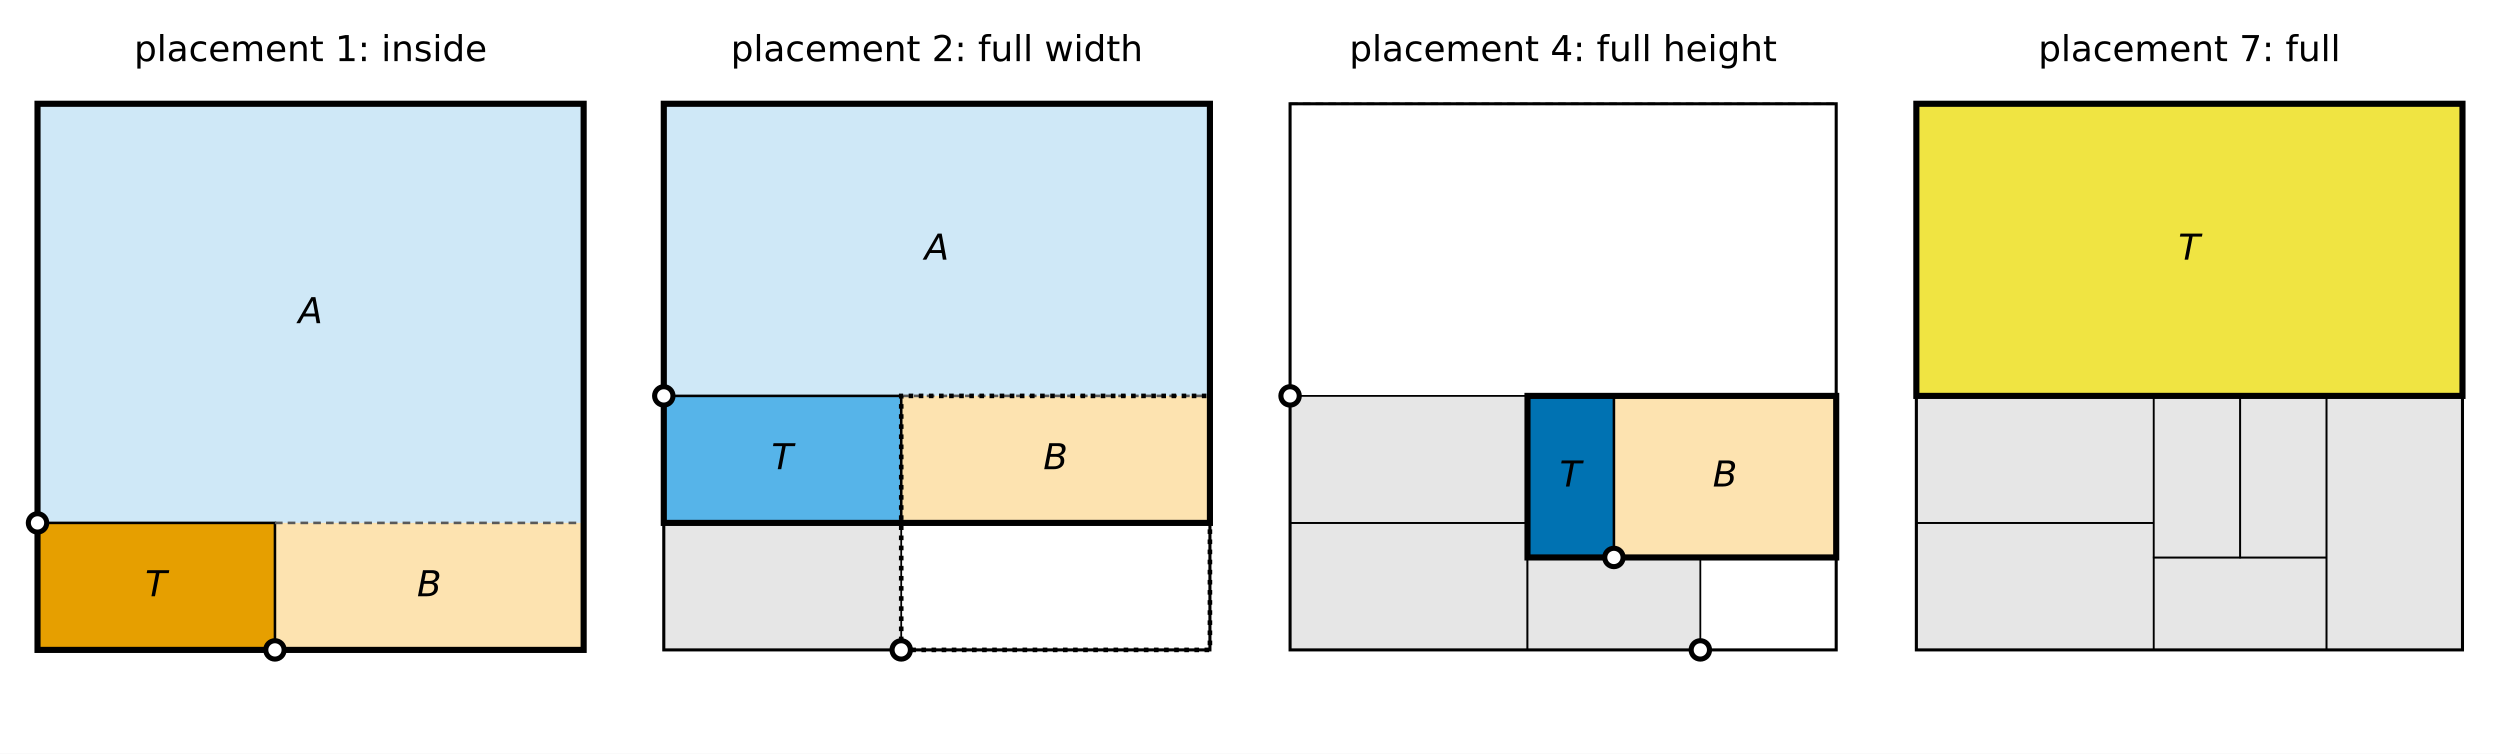
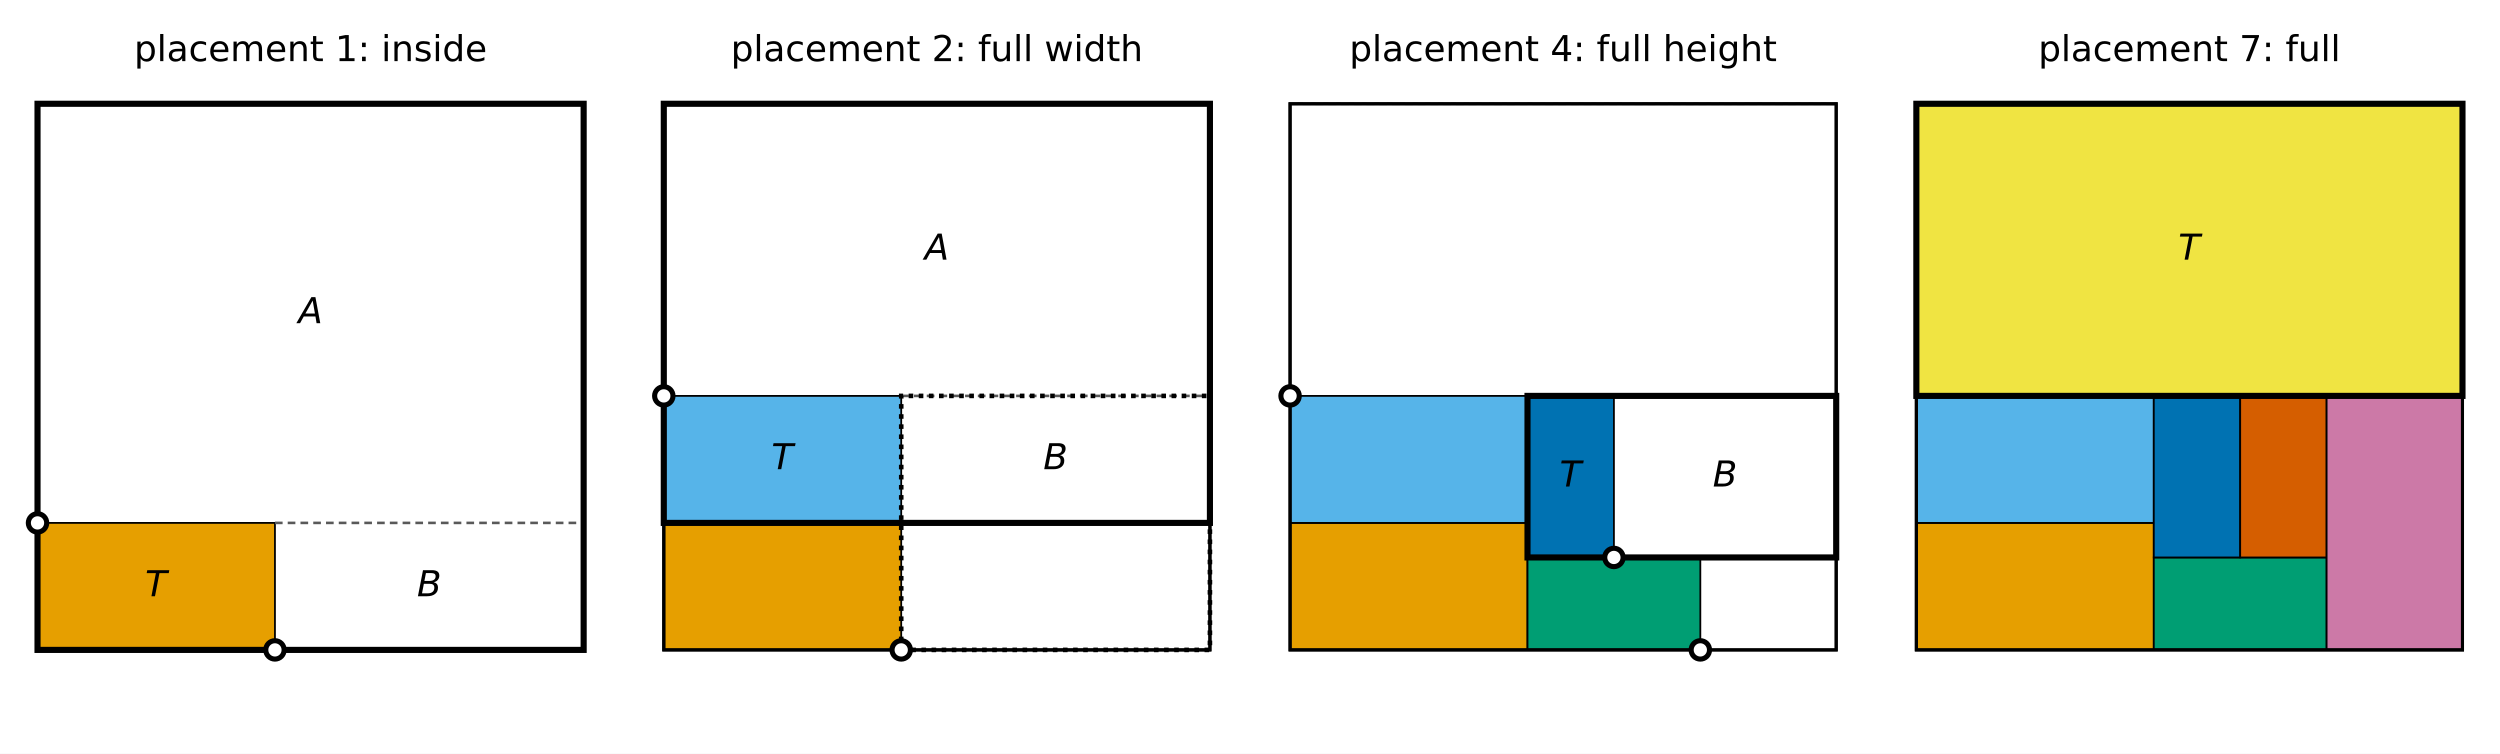
<svg xmlns="http://www.w3.org/2000/svg" xmlns:xlink="http://www.w3.org/1999/xlink" width="489.6pt" height="147.6pt" viewBox="0 0 489.6 147.6" version="1.1">
  <defs>
    <style type="text/css">*{stroke-linejoin: round; stroke-linecap: butt}</style>
  </defs>
  <g id="figure_1">
    <g id="patch_1">
      <path d="M 0 147.6  L 489.6 147.6  L 489.6 0  L 0 0  z " style="fill: #ffffff" />
    </g>
    <g id="axes_1">
      <g id="patch_2">
-         <path d="M 7.348 102.405  L 114.302 102.405  L 114.302 20.323  L 7.348 20.323  z " clip-path="url(#p79d75b5469)" style="fill: #cfe8f7" />
+         <path d="M 7.348 127.277  L 53.846 127.277  L 53.846 102.405  L 7.348 102.405  z " clip-path="url(#pba16ac04f3)" style="fill: #e69f00; stroke: #000000; stroke-width: 0.35; stroke-linejoin: miter" />
      </g>
      <g id="patch_3">
-         <path d="M 53.846 127.277  L 114.302 127.277  L 114.302 102.405  L 53.846 102.405  z " clip-path="url(#p79d75b5469)" style="fill: #fde3b0" />
-       </g>
-       <g id="patch_4">
-         <path d="M 7.348 127.277  L 53.846 127.277  L 53.846 102.405  L 7.348 102.405  z " clip-path="url(#p79d75b5469)" style="fill: #e69f00; stroke: #000000; stroke-width: 0.5; stroke-linejoin: miter" />
+         <path d="M 7.348 127.277  L 114.302 127.277  L 114.302 20.323  L 7.348 20.323  L 7.348 127.277  z " clip-path="url(#pba16ac04f3)" style="fill: none; stroke: #000000; stroke-width: 0.6; stroke-linejoin: miter" />
      </g>
      <g id="text_1">
        <g transform="translate(26.2625 11.975) scale(0.07 -0.07)">
          <defs>
            <path id="DejaVuSans-70" d="M 1159 525  L 1159 -1331  L 581 -1331  L 581 3500  L 1159 3500  L 1159 2969  Q 1341 3281 1617 3432  Q 1894 3584 2278 3584  Q 2916 3584 3314 3078  Q 3713 2572 3713 1747  Q 3713 922 3314 415  Q 2916 -91 2278 -91  Q 1894 -91 1617 61  Q 1341 213 1159 525  z M 3116 1747  Q 3116 2381 2855 2742  Q 2594 3103 2138 3103  Q 1681 3103 1420 2742  Q 1159 2381 1159 1747  Q 1159 1113 1420 752  Q 1681 391 2138 391  Q 2594 391 2855 752  Q 3116 1113 3116 1747  z " transform="scale(0.015625)" />
            <path id="DejaVuSans-6c" d="M 603 4863  L 1178 4863  L 1178 0  L 603 0  L 603 4863  z " transform="scale(0.015625)" />
            <path id="DejaVuSans-61" d="M 2194 1759  Q 1497 1759 1228 1600  Q 959 1441 959 1056  Q 959 750 1161 570  Q 1363 391 1709 391  Q 2188 391 2477 730  Q 2766 1069 2766 1631  L 2766 1759  L 2194 1759  z M 3341 1997  L 3341 0  L 2766 0  L 2766 531  Q 2569 213 2275 61  Q 1981 -91 1556 -91  Q 1019 -91 701 211  Q 384 513 384 1019  Q 384 1609 779 1909  Q 1175 2209 1959 2209  L 2766 2209  L 2766 2266  Q 2766 2663 2505 2880  Q 2244 3097 1772 3097  Q 1472 3097 1187 3025  Q 903 2953 641 2809  L 641 3341  Q 956 3463 1253 3523  Q 1550 3584 1831 3584  Q 2591 3584 2966 3190  Q 3341 2797 3341 1997  z " transform="scale(0.015625)" />
            <path id="DejaVuSans-63" d="M 3122 3366  L 3122 2828  Q 2878 2963 2633 3030  Q 2388 3097 2138 3097  Q 1578 3097 1268 2742  Q 959 2388 959 1747  Q 959 1106 1268 751  Q 1578 397 2138 397  Q 2388 397 2633 464  Q 2878 531 3122 666  L 3122 134  Q 2881 22 2623 -34  Q 2366 -91 2075 -91  Q 1284 -91 818 406  Q 353 903 353 1747  Q 353 2603 823 3093  Q 1294 3584 2113 3584  Q 2378 3584 2631 3529  Q 2884 3475 3122 3366  z " transform="scale(0.015625)" />
            <path id="DejaVuSans-65" d="M 3597 1894  L 3597 1613  L 953 1613  Q 991 1019 1311 708  Q 1631 397 2203 397  Q 2534 397 2845 478  Q 3156 559 3463 722  L 3463 178  Q 3153 47 2828 -22  Q 2503 -91 2169 -91  Q 1331 -91 842 396  Q 353 884 353 1716  Q 353 2575 817 3079  Q 1281 3584 2069 3584  Q 2775 3584 3186 3129  Q 3597 2675 3597 1894  z M 3022 2063  Q 3016 2534 2758 2815  Q 2500 3097 2075 3097  Q 1594 3097 1305 2825  Q 1016 2553 972 2059  L 3022 2063  z " transform="scale(0.015625)" />
            <path id="DejaVuSans-6d" d="M 3328 2828  Q 3544 3216 3844 3400  Q 4144 3584 4550 3584  Q 5097 3584 5394 3201  Q 5691 2819 5691 2113  L 5691 0  L 5113 0  L 5113 2094  Q 5113 2597 4934 2840  Q 4756 3084 4391 3084  Q 3944 3084 3684 2787  Q 3425 2491 3425 1978  L 3425 0  L 2847 0  L 2847 2094  Q 2847 2600 2669 2842  Q 2491 3084 2119 3084  Q 1678 3084 1418 2786  Q 1159 2488 1159 1978  L 1159 0  L 581 0  L 581 3500  L 1159 3500  L 1159 2956  Q 1356 3278 1631 3431  Q 1906 3584 2284 3584  Q 2666 3584 2933 3390  Q 3200 3197 3328 2828  z " transform="scale(0.015625)" />
            <path id="DejaVuSans-6e" d="M 3513 2113  L 3513 0  L 2938 0  L 2938 2094  Q 2938 2591 2744 2837  Q 2550 3084 2163 3084  Q 1697 3084 1428 2787  Q 1159 2491 1159 1978  L 1159 0  L 581 0  L 581 3500  L 1159 3500  L 1159 2956  Q 1366 3272 1645 3428  Q 1925 3584 2291 3584  Q 2894 3584 3203 3211  Q 3513 2838 3513 2113  z " transform="scale(0.015625)" />
            <path id="DejaVuSans-74" d="M 1172 4494  L 1172 3500  L 2356 3500  L 2356 3053  L 1172 3053  L 1172 1153  Q 1172 725 1289 603  Q 1406 481 1766 481  L 2356 481  L 2356 0  L 1766 0  Q 1100 0 847 248  Q 594 497 594 1153  L 594 3053  L 172 3053  L 172 3500  L 594 3500  L 594 4494  L 1172 4494  z " transform="scale(0.015625)" />
            <path id="DejaVuSans-20" transform="scale(0.015625)" />
            <path id="DejaVuSans-31" d="M 794 531  L 1825 531  L 1825 4091  L 703 3866  L 703 4441  L 1819 4666  L 2450 4666  L 2450 531  L 3481 531  L 3481 0  L 794 0  L 794 531  z " transform="scale(0.015625)" />
            <path id="DejaVuSans-3a" d="M 750 794  L 1409 794  L 1409 0  L 750 0  L 750 794  z M 750 3309  L 1409 3309  L 1409 2516  L 750 2516  L 750 3309  z " transform="scale(0.015625)" />
            <path id="DejaVuSans-69" d="M 603 3500  L 1178 3500  L 1178 0  L 603 0  L 603 3500  z M 603 4863  L 1178 4863  L 1178 4134  L 603 4134  L 603 4863  z " transform="scale(0.015625)" />
            <path id="DejaVuSans-73" d="M 2834 3397  L 2834 2853  Q 2591 2978 2328 3040  Q 2066 3103 1784 3103  Q 1356 3103 1142 2972  Q 928 2841 928 2578  Q 928 2378 1081 2264  Q 1234 2150 1697 2047  L 1894 2003  Q 2506 1872 2764 1633  Q 3022 1394 3022 966  Q 3022 478 2636 193  Q 2250 -91 1575 -91  Q 1294 -91 989 -36  Q 684 19 347 128  L 347 722  Q 666 556 975 473  Q 1284 391 1588 391  Q 1994 391 2212 530  Q 2431 669 2431 922  Q 2431 1156 2273 1281  Q 2116 1406 1581 1522  L 1381 1569  Q 847 1681 609 1914  Q 372 2147 372 2553  Q 372 3047 722 3315  Q 1072 3584 1716 3584  Q 2034 3584 2315 3537  Q 2597 3491 2834 3397  z " transform="scale(0.015625)" />
            <path id="DejaVuSans-64" d="M 2906 2969  L 2906 4863  L 3481 4863  L 3481 0  L 2906 0  L 2906 525  Q 2725 213 2448 61  Q 2172 -91 1784 -91  Q 1150 -91 751 415  Q 353 922 353 1747  Q 353 2572 751 3078  Q 1150 3584 1784 3584  Q 2172 3584 2448 3432  Q 2725 3281 2906 2969  z M 947 1747  Q 947 1113 1208 752  Q 1469 391 1925 391  Q 2381 391 2643 752  Q 2906 1113 2906 1747  Q 2906 2381 2643 2742  Q 2381 3103 1925 3103  Q 1469 3103 1208 2742  Q 947 2381 947 1747  z " transform="scale(0.015625)" />
          </defs>
          <use xlink:href="#DejaVuSans-70" />
          <use xlink:href="#DejaVuSans-6c" transform="translate(63.47656 0)" />
          <use xlink:href="#DejaVuSans-61" transform="translate(91.25977 0)" />
          <use xlink:href="#DejaVuSans-63" transform="translate(152.5391 0)" />
          <use xlink:href="#DejaVuSans-65" transform="translate(207.5195 0)" />
          <use xlink:href="#DejaVuSans-6d" transform="translate(269.043 0)" />
          <use xlink:href="#DejaVuSans-65" transform="translate(366.4551 0)" />
          <use xlink:href="#DejaVuSans-6e" transform="translate(427.9785 0)" />
          <use xlink:href="#DejaVuSans-74" transform="translate(491.3574 0)" />
          <use xlink:href="#DejaVuSans-20" transform="translate(530.5664 0)" />
          <use xlink:href="#DejaVuSans-31" transform="translate(562.3535 0)" />
          <use xlink:href="#DejaVuSans-3a" transform="translate(625.9766 0)" />
          <use xlink:href="#DejaVuSans-20" transform="translate(659.668 0)" />
          <use xlink:href="#DejaVuSans-69" transform="translate(691.4551 0)" />
          <use xlink:href="#DejaVuSans-6e" transform="translate(719.2383 0)" />
          <use xlink:href="#DejaVuSans-73" transform="translate(782.6172 0)" />
          <use xlink:href="#DejaVuSans-69" transform="translate(834.7168 0)" />
          <use xlink:href="#DejaVuSans-64" transform="translate(862.5 0)" />
          <use xlink:href="#DejaVuSans-65" transform="translate(925.9766 0)" />
        </g>
      </g>
      <g id="line2d_1">
-         <path d="M 7.348 20.323  L 114.302 20.323  " clip-path="url(#p79d75b5469)" style="fill: none; stroke-dasharray: 1.5,1; stroke-dashoffset: 0; stroke: #595959; stroke-width: 0.5" />
+         <path d="M 7.348 20.323  L 114.302 20.323  " clip-path="url(#pba16ac04f3)" style="fill: none; stroke-dasharray: 1.5,1; stroke-dashoffset: 0; stroke: #595959; stroke-width: 0.5" />
      </g>
      <g id="line2d_2">
-         <path d="M 53.846 102.405  L 114.302 102.405  " clip-path="url(#p79d75b5469)" style="fill: none; stroke-dasharray: 1.5,1; stroke-dashoffset: 0; stroke: #595959; stroke-width: 0.5" />
+         <path d="M 53.846 102.405  L 114.302 102.405  " clip-path="url(#pba16ac04f3)" style="fill: none; stroke-dasharray: 1.5,1; stroke-dashoffset: 0; stroke: #595959; stroke-width: 0.5" />
+       </g>
+       <g id="patch_4">
+         <path d="M 7.348 127.277  L 114.302 127.277  L 114.302 20.323  L 7.348 20.323  L 7.348 127.277  z " clip-path="url(#pba16ac04f3)" style="fill: none; stroke: #000000; stroke-width: 1.2; stroke-linejoin: miter" />
      </g>
      <g id="patch_5">
-         <path d="M 7.348 127.277  L 114.302 127.277  L 114.302 20.323  L 7.348 20.323  L 7.348 127.277  z " clip-path="url(#p79d75b5469)" style="fill: none; stroke: #000000; stroke-width: 1.2; stroke-linejoin: miter" />
-       </g>
-       <g id="patch_6">
-         <path d="M 7.348 127.277  L 114.302 127.277  L 114.302 20.323  L 7.348 20.323  L 7.348 127.277  z " clip-path="url(#p79d75b5469)" style="fill: none; stroke: #000000; stroke-width: 0.6; stroke-linejoin: miter" />
+         <path d="M 7.348 127.277  L 114.302 127.277  L 114.302 20.323  L 7.348 20.323  L 7.348 127.277  z " clip-path="url(#pba16ac04f3)" style="fill: none; stroke: #000000; stroke-width: 0.6; stroke-linejoin: miter" />
      </g>
      <g id="text_2">
        <g transform="translate(28.42699 116.7728) scale(0.07 -0.07)">
          <defs>
            <path id="DejaVuSans-Oblique-54" d="M 378 4666  L 4325 4666  L 4225 4134  L 2559 4134  L 1759 0  L 1125 0  L 1925 4134  L 275 4134  L 378 4666  z " transform="scale(0.015625)" />
          </defs>
          <use xlink:href="#DejaVuSans-Oblique-54" transform="translate(0 0.09375)" />
        </g>
      </g>
      <g id="text_3">
        <g transform="translate(58.41 63.29548) scale(0.07 -0.07)">
          <defs>
            <path id="DejaVuSans-Oblique-41" d="M 2356 4666  L 3072 4666  L 3938 0  L 3278 0  L 3084 1197  L 984 1197  L 325 0  L -341 0  L 2356 4666  z M 2584 4044  L 1275 1722  L 2988 1722  L 2584 4044  z " transform="scale(0.015625)" />
          </defs>
          <use xlink:href="#DejaVuSans-Oblique-41" transform="translate(0 0.09375)" />
        </g>
      </g>
      <g id="text_4">
        <g transform="translate(81.65926 116.7728) scale(0.07 -0.07)">
          <defs>
            <path id="DejaVuSans-Oblique-42" d="M 1081 4666  L 2694 4666  Q 3350 4666 3675 4422  Q 4000 4178 4000 3688  Q 4000 3238 3720 2911  Q 3441 2584 2988 2516  Q 3375 2428 3569 2181  Q 3763 1934 3763 1522  Q 3763 819 3242 409  Q 2722 0 1819 0  L 172 0  L 1081 4666  z M 1234 2228  L 903 519  L 1919 519  Q 2491 519 2800 781  Q 3109 1044 3109 1522  Q 3109 1891 2904 2059  Q 2700 2228 2247 2228  L 1234 2228  z M 1606 4147  L 1331 2741  L 2272 2741  Q 2775 2741 3058 2959  Q 3341 3178 3341 3566  Q 3341 3869 3150 4008  Q 2959 4147 2541 4147  L 1606 4147  z " transform="scale(0.015625)" />
          </defs>
          <use xlink:href="#DejaVuSans-Oblique-42" transform="translate(0 0.09375)" />
        </g>
      </g>
      <g id="line2d_3">
-         <path d="M 7.348 102.405  " clip-path="url(#p79d75b5469)" style="fill: none; stroke: #1f77b4; stroke-width: 1.5; stroke-linecap: square" />
+         <path d="M 7.348 102.405  " clip-path="url(#pba16ac04f3)" style="fill: none; stroke: #1f77b4; stroke-width: 1.5; stroke-linecap: square" />
        <defs>
-           <path id="m7f8c0e3175" d="M 0 1.8  C 0.477 1.8 0.935 1.61 1.273 1.273  C 1.61 0.935 1.8 0.477 1.8 0  C 1.8 -0.477 1.61 -0.935 1.273 -1.273  C 0.935 -1.61 0.477 -1.8 0 -1.8  C -0.477 -1.8 -0.935 -1.61 -1.273 -1.273  C -1.61 -0.935 -1.8 -0.477 -1.8 0  C -1.8 0.477 -1.61 0.935 -1.273 1.273  C -0.935 1.61 -0.477 1.8 0 1.8  z " style="stroke: #000000" />
+           <path id="m05a72d5957" d="M 0 1.8  C 0.477 1.8 0.935 1.61 1.273 1.273  C 1.61 0.935 1.8 0.477 1.8 0  C 1.8 -0.477 1.61 -0.935 1.273 -1.273  C 0.935 -1.61 0.477 -1.8 0 -1.8  C -0.477 -1.8 -0.935 -1.61 -1.273 -1.273  C -1.61 -0.935 -1.8 -0.477 -1.8 0  C -1.8 0.477 -1.61 0.935 -1.273 1.273  C -0.935 1.61 -0.477 1.8 0 1.8  z " style="stroke: #000000" />
        </defs>
-         <g clip-path="url(#p79d75b5469)">
-           <use xlink:href="#m7f8c0e3175" x="7.348" y="102.405" style="fill: #ffffff; stroke: #000000" />
+         <g clip-path="url(#pba16ac04f3)">
+           <use xlink:href="#m05a72d5957" x="7.348" y="102.405" style="fill: #ffffff; stroke: #000000" />
        </g>
      </g>
      <g id="line2d_4">
-         <path d="M 53.846 127.277  " clip-path="url(#p79d75b5469)" style="fill: none; stroke: #ff7f0e; stroke-width: 1.5; stroke-linecap: square" />
-         <g clip-path="url(#p79d75b5469)">
-           <use xlink:href="#m7f8c0e3175" x="53.846" y="127.277" style="fill: #ffffff; stroke: #000000" />
+         <path d="M 53.846 127.277  " clip-path="url(#pba16ac04f3)" style="fill: none; stroke: #ff7f0e; stroke-width: 1.5; stroke-linecap: square" />
+         <g clip-path="url(#pba16ac04f3)">
+           <use xlink:href="#m05a72d5957" x="53.846" y="127.277" style="fill: #ffffff; stroke: #000000" />
        </g>
      </g>
    </g>
    <g id="axes_2">
+       <g id="patch_6">
+         <path d="M 129.998 127.277  L 176.496 127.277  L 176.496 102.405  L 129.998 102.405  z " clip-path="url(#paed6872ccb)" style="fill: #e69f00; stroke: #000000; stroke-width: 0.35; stroke-linejoin: miter" />
+       </g>
      <g id="patch_7">
-         <path d="M 129.998 127.277  L 176.496 127.277  L 176.496 102.405  L 129.998 102.405  z " clip-path="url(#p1d3731ced8)" style="fill: #e6e6e6; stroke: #000000; stroke-width: 0.35; stroke-linejoin: miter" />
+         <path d="M 129.998 102.405  L 176.496 102.405  L 176.496 77.533  L 129.998 77.533  z " clip-path="url(#paed6872ccb)" style="fill: #56b4e9; stroke: #000000; stroke-width: 0.35; stroke-linejoin: miter" />
      </g>
      <g id="patch_8">
-         <path d="M 129.998 77.533  L 236.952 77.533  L 236.952 20.323  L 129.998 20.323  z " clip-path="url(#p1d3731ced8)" style="fill: #cfe8f7" />
-       </g>
-       <g id="patch_9">
-         <path d="M 176.496 102.405  L 236.952 102.405  L 236.952 77.533  L 176.496 77.533  z " clip-path="url(#p1d3731ced8)" style="fill: #fde3b0" />
-       </g>
-       <g id="patch_10">
-         <path d="M 129.998 102.405  L 176.496 102.405  L 176.496 77.533  L 129.998 77.533  z " clip-path="url(#p1d3731ced8)" style="fill: #56b4e9; stroke: #000000; stroke-width: 0.5; stroke-linejoin: miter" />
+         <path d="M 129.998 127.277  L 236.952 127.277  L 236.952 20.323  L 129.998 20.323  L 129.998 127.277  z " clip-path="url(#paed6872ccb)" style="fill: none; stroke: #000000; stroke-width: 0.6; stroke-linejoin: miter" />
      </g>
      <g id="text_5">
        <g transform="translate(143.12 11.975) scale(0.07 -0.07)">
          <defs>
            <path id="DejaVuSans-32" d="M 1228 531  L 3431 531  L 3431 0  L 469 0  L 469 531  Q 828 903 1448 1529  Q 2069 2156 2228 2338  Q 2531 2678 2651 2914  Q 2772 3150 2772 3378  Q 2772 3750 2511 3984  Q 2250 4219 1831 4219  Q 1534 4219 1204 4116  Q 875 4013 500 3803  L 500 4441  Q 881 4594 1212 4672  Q 1544 4750 1819 4750  Q 2544 4750 2975 4387  Q 3406 4025 3406 3419  Q 3406 3131 3298 2873  Q 3191 2616 2906 2266  Q 2828 2175 2409 1742  Q 1991 1309 1228 531  z " transform="scale(0.015625)" />
            <path id="DejaVuSans-66" d="M 2375 4863  L 2375 4384  L 1825 4384  Q 1516 4384 1395 4259  Q 1275 4134 1275 3809  L 1275 3500  L 2222 3500  L 2222 3053  L 1275 3053  L 1275 0  L 697 0  L 697 3053  L 147 3053  L 147 3500  L 697 3500  L 697 3744  Q 697 4328 969 4595  Q 1241 4863 1831 4863  L 2375 4863  z " transform="scale(0.015625)" />
            <path id="DejaVuSans-75" d="M 544 1381  L 544 3500  L 1119 3500  L 1119 1403  Q 1119 906 1312 657  Q 1506 409 1894 409  Q 2359 409 2629 706  Q 2900 1003 2900 1516  L 2900 3500  L 3475 3500  L 3475 0  L 2900 0  L 2900 538  Q 2691 219 2414 64  Q 2138 -91 1772 -91  Q 1169 -91 856 284  Q 544 659 544 1381  z M 1991 3584  L 1991 3584  z " transform="scale(0.015625)" />
            <path id="DejaVuSans-77" d="M 269 3500  L 844 3500  L 1563 769  L 2278 3500  L 2956 3500  L 3675 769  L 4391 3500  L 4966 3500  L 4050 0  L 3372 0  L 2619 2869  L 1863 0  L 1184 0  L 269 3500  z " transform="scale(0.015625)" />
            <path id="DejaVuSans-68" d="M 3513 2113  L 3513 0  L 2938 0  L 2938 2094  Q 2938 2591 2744 2837  Q 2550 3084 2163 3084  Q 1697 3084 1428 2787  Q 1159 2491 1159 1978  L 1159 0  L 581 0  L 581 4863  L 1159 4863  L 1159 2956  Q 1366 3272 1645 3428  Q 1925 3584 2291 3584  Q 2894 3584 3203 3211  Q 3513 2838 3513 2113  z " transform="scale(0.015625)" />
          </defs>
          <use xlink:href="#DejaVuSans-70" />
          <use xlink:href="#DejaVuSans-6c" transform="translate(63.47656 0)" />
          <use xlink:href="#DejaVuSans-61" transform="translate(91.25977 0)" />
          <use xlink:href="#DejaVuSans-63" transform="translate(152.5391 0)" />
          <use xlink:href="#DejaVuSans-65" transform="translate(207.5195 0)" />
          <use xlink:href="#DejaVuSans-6d" transform="translate(269.043 0)" />
          <use xlink:href="#DejaVuSans-65" transform="translate(366.4551 0)" />
          <use xlink:href="#DejaVuSans-6e" transform="translate(427.9785 0)" />
          <use xlink:href="#DejaVuSans-74" transform="translate(491.3574 0)" />
          <use xlink:href="#DejaVuSans-20" transform="translate(530.5664 0)" />
          <use xlink:href="#DejaVuSans-32" transform="translate(562.3535 0)" />
          <use xlink:href="#DejaVuSans-3a" transform="translate(625.9766 0)" />
          <use xlink:href="#DejaVuSans-20" transform="translate(659.668 0)" />
          <use xlink:href="#DejaVuSans-66" transform="translate(691.4551 0)" />
          <use xlink:href="#DejaVuSans-75" transform="translate(726.6602 0)" />
          <use xlink:href="#DejaVuSans-6c" transform="translate(790.0391 0)" />
          <use xlink:href="#DejaVuSans-6c" transform="translate(817.8223 0)" />
          <use xlink:href="#DejaVuSans-20" transform="translate(845.6055 0)" />
          <use xlink:href="#DejaVuSans-77" transform="translate(877.3926 0)" />
          <use xlink:href="#DejaVuSans-69" transform="translate(959.1797 0)" />
          <use xlink:href="#DejaVuSans-64" transform="translate(986.9629 0)" />
          <use xlink:href="#DejaVuSans-74" transform="translate(1050.439 0)" />
          <use xlink:href="#DejaVuSans-68" transform="translate(1089.648 0)" />
        </g>
      </g>
      <g id="line2d_5">
-         <path d="M 129.998 20.323  L 236.952 20.323  " clip-path="url(#p1d3731ced8)" style="fill: none; stroke-dasharray: 1.5,1; stroke-dashoffset: 0; stroke: #595959; stroke-width: 0.5" />
+         <path d="M 129.998 20.323  L 236.952 20.323  " clip-path="url(#paed6872ccb)" style="fill: none; stroke-dasharray: 1.5,1; stroke-dashoffset: 0; stroke: #595959; stroke-width: 0.5" />
      </g>
      <g id="line2d_6">
-         <path d="M 176.496 77.533  L 236.952 77.533  " clip-path="url(#p1d3731ced8)" style="fill: none; stroke-dasharray: 1.5,1; stroke-dashoffset: 0; stroke: #595959; stroke-width: 0.5" />
+         <path d="M 176.496 77.533  L 236.952 77.533  " clip-path="url(#paed6872ccb)" style="fill: none; stroke-dasharray: 1.5,1; stroke-dashoffset: 0; stroke: #595959; stroke-width: 0.5" />
+       </g>
+       <g id="patch_9">
+         <path d="M 129.998 102.405  L 236.952 102.405  L 236.952 20.323  L 129.998 20.323  L 129.998 102.405  z " clip-path="url(#paed6872ccb)" style="fill: none; stroke: #000000; stroke-width: 1.2; stroke-linejoin: miter" />
+       </g>
+       <g id="patch_10">
+         <path d="M 176.496 127.277  L 236.952 127.277  L 236.952 77.533  L 176.496 77.533  L 176.496 127.277  z " clip-path="url(#paed6872ccb)" style="fill: none; stroke-dasharray: 0.9,1.08; stroke-dashoffset: 0; stroke: #000000; stroke-width: 0.9; stroke-linejoin: miter" />
      </g>
      <g id="patch_11">
-         <path d="M 129.998 102.405  L 236.952 102.405  L 236.952 20.323  L 129.998 20.323  L 129.998 102.405  z " clip-path="url(#p1d3731ced8)" style="fill: none; stroke: #000000; stroke-width: 1.2; stroke-linejoin: miter" />
-       </g>
-       <g id="patch_12">
-         <path d="M 176.496 127.277  L 236.952 127.277  L 236.952 77.533  L 176.496 77.533  L 176.496 127.277  z " clip-path="url(#p1d3731ced8)" style="fill: none; stroke-dasharray: 0.9,1.08; stroke-dashoffset: 0; stroke: #000000; stroke-width: 0.9; stroke-linejoin: miter" />
-       </g>
-       <g id="patch_13">
-         <path d="M 129.998 127.277  L 236.952 127.277  L 236.952 20.323  L 129.998 20.323  L 129.998 127.277  z " clip-path="url(#p1d3731ced8)" style="fill: none; stroke: #000000; stroke-width: 0.6; stroke-linejoin: miter" />
+         <path d="M 129.998 127.277  L 236.952 127.277  L 236.952 20.323  L 129.998 20.323  L 129.998 127.277  z " clip-path="url(#paed6872ccb)" style="fill: none; stroke: #000000; stroke-width: 0.6; stroke-linejoin: miter" />
      </g>
      <g id="text_6">
        <g transform="translate(151.077 91.90059) scale(0.07 -0.07)">
          <use xlink:href="#DejaVuSans-Oblique-54" transform="translate(0 0.09375)" />
        </g>
      </g>
      <g id="text_7">
        <g transform="translate(181.06 50.8594) scale(0.07 -0.07)">
          <use xlink:href="#DejaVuSans-Oblique-41" transform="translate(0 0.09375)" />
        </g>
      </g>
      <g id="text_8">
        <g transform="translate(204.3093 91.90059) scale(0.07 -0.07)">
          <use xlink:href="#DejaVuSans-Oblique-42" transform="translate(0 0.09375)" />
        </g>
      </g>
      <g id="line2d_7">
-         <path d="M 129.998 77.533  " clip-path="url(#p1d3731ced8)" style="fill: none; stroke: #1f77b4; stroke-width: 1.5; stroke-linecap: square" />
-         <g clip-path="url(#p1d3731ced8)">
-           <use xlink:href="#m7f8c0e3175" x="129.998" y="77.533" style="fill: #ffffff; stroke: #000000" />
+         <path d="M 129.998 77.533  " clip-path="url(#paed6872ccb)" style="fill: none; stroke: #1f77b4; stroke-width: 1.5; stroke-linecap: square" />
+         <g clip-path="url(#paed6872ccb)">
+           <use xlink:href="#m05a72d5957" x="129.998" y="77.533" style="fill: #ffffff; stroke: #000000" />
        </g>
      </g>
      <g id="line2d_8">
-         <path d="M 176.496 127.277  " clip-path="url(#p1d3731ced8)" style="fill: none; stroke: #ff7f0e; stroke-width: 1.5; stroke-linecap: square" />
-         <g clip-path="url(#p1d3731ced8)">
-           <use xlink:href="#m7f8c0e3175" x="176.496" y="127.277" style="fill: #ffffff; stroke: #000000" />
+         <path d="M 176.496 127.277  " clip-path="url(#paed6872ccb)" style="fill: none; stroke: #ff7f0e; stroke-width: 1.5; stroke-linecap: square" />
+         <g clip-path="url(#paed6872ccb)">
+           <use xlink:href="#m05a72d5957" x="176.496" y="127.277" style="fill: #ffffff; stroke: #000000" />
        </g>
      </g>
    </g>
    <g id="axes_3">
+       <g id="patch_12">
+         <path d="M 252.648 127.277  L 299.146 127.277  L 299.146 102.405  L 252.648 102.405  z " clip-path="url(#pebf4543738)" style="fill: #e69f00; stroke: #000000; stroke-width: 0.35; stroke-linejoin: miter" />
+       </g>
+       <g id="patch_13">
+         <path d="M 252.648 102.405  L 299.146 102.405  L 299.146 77.533  L 252.648 77.533  z " clip-path="url(#pebf4543738)" style="fill: #56b4e9; stroke: #000000; stroke-width: 0.35; stroke-linejoin: miter" />
+       </g>
      <g id="patch_14">
-         <path d="M 252.648 127.277  L 299.146 127.277  L 299.146 102.405  L 252.648 102.405  z " clip-path="url(#p050818b8aa)" style="fill: #e6e6e6; stroke: #000000; stroke-width: 0.35; stroke-linejoin: miter" />
+         <path d="M 299.146 127.277  L 332.994 127.277  L 332.994 109.172  L 299.146 109.172  z " clip-path="url(#pebf4543738)" style="fill: #009e73; stroke: #000000; stroke-width: 0.35; stroke-linejoin: miter" />
      </g>
      <g id="patch_15">
-         <path d="M 252.648 102.405  L 299.146 102.405  L 299.146 77.533  L 252.648 77.533  z " clip-path="url(#p050818b8aa)" style="fill: #e6e6e6; stroke: #000000; stroke-width: 0.35; stroke-linejoin: miter" />
+         <path d="M 299.146 109.172  L 316.07 109.172  L 316.07 77.533  L 299.146 77.533  z " clip-path="url(#pebf4543738)" style="fill: #0072b2; stroke: #000000; stroke-width: 0.35; stroke-linejoin: miter" />
      </g>
      <g id="patch_16">
-         <path d="M 299.146 127.277  L 332.994 127.277  L 332.994 109.172  L 299.146 109.172  z " clip-path="url(#p050818b8aa)" style="fill: #e6e6e6; stroke: #000000; stroke-width: 0.35; stroke-linejoin: miter" />
-       </g>
-       <g id="patch_17">
-         <path d="M 299.146 77.533  L 359.602 77.533  L 359.602 77.533  L 299.146 77.533  z " clip-path="url(#p050818b8aa)" style="fill: #cfe8f7" />
-       </g>
-       <g id="patch_18">
-         <path d="M 316.07 109.172  L 359.602 109.172  L 359.602 77.533  L 316.07 77.533  z " clip-path="url(#p050818b8aa)" style="fill: #fde3b0" />
-       </g>
-       <g id="patch_19">
-         <path d="M 299.146 109.172  L 316.07 109.172  L 316.07 77.533  L 299.146 77.533  z " clip-path="url(#p050818b8aa)" style="fill: #0072b2; stroke: #000000; stroke-width: 0.5; stroke-linejoin: miter" />
+         <path d="M 252.648 127.277  L 359.602 127.277  L 359.602 20.323  L 252.648 20.323  L 252.648 127.277  z " clip-path="url(#pebf4543738)" style="fill: none; stroke: #000000; stroke-width: 0.6; stroke-linejoin: miter" />
      </g>
      <g id="text_9">
        <g transform="translate(264.2606 11.975) scale(0.07 -0.07)">
          <defs>
            <path id="DejaVuSans-34" d="M 2419 4116  L 825 1625  L 2419 1625  L 2419 4116  z M 2253 4666  L 3047 4666  L 3047 1625  L 3713 1625  L 3713 1100  L 3047 1100  L 3047 0  L 2419 0  L 2419 1100  L 313 1100  L 313 1709  L 2253 4666  z " transform="scale(0.015625)" />
            <path id="DejaVuSans-67" d="M 2906 1791  Q 2906 2416 2648 2759  Q 2391 3103 1925 3103  Q 1463 3103 1205 2759  Q 947 2416 947 1791  Q 947 1169 1205 825  Q 1463 481 1925 481  Q 2391 481 2648 825  Q 2906 1169 2906 1791  z M 3481 434  Q 3481 -459 3084 -895  Q 2688 -1331 1869 -1331  Q 1566 -1331 1297 -1286  Q 1028 -1241 775 -1147  L 775 -588  Q 1028 -725 1275 -790  Q 1522 -856 1778 -856  Q 2344 -856 2625 -561  Q 2906 -266 2906 331  L 2906 616  Q 2728 306 2450 153  Q 2172 0 1784 0  Q 1141 0 747 490  Q 353 981 353 1791  Q 353 2603 747 3093  Q 1141 3584 1784 3584  Q 2172 3584 2450 3431  Q 2728 3278 2906 2969  L 2906 3500  L 3481 3500  L 3481 434  z " transform="scale(0.015625)" />
          </defs>
          <use xlink:href="#DejaVuSans-70" />
          <use xlink:href="#DejaVuSans-6c" transform="translate(63.47656 0)" />
          <use xlink:href="#DejaVuSans-61" transform="translate(91.25977 0)" />
          <use xlink:href="#DejaVuSans-63" transform="translate(152.5391 0)" />
          <use xlink:href="#DejaVuSans-65" transform="translate(207.5195 0)" />
          <use xlink:href="#DejaVuSans-6d" transform="translate(269.043 0)" />
          <use xlink:href="#DejaVuSans-65" transform="translate(366.4551 0)" />
          <use xlink:href="#DejaVuSans-6e" transform="translate(427.9785 0)" />
          <use xlink:href="#DejaVuSans-74" transform="translate(491.3574 0)" />
          <use xlink:href="#DejaVuSans-20" transform="translate(530.5664 0)" />
          <use xlink:href="#DejaVuSans-34" transform="translate(562.3535 0)" />
          <use xlink:href="#DejaVuSans-3a" transform="translate(625.9766 0)" />
          <use xlink:href="#DejaVuSans-20" transform="translate(659.668 0)" />
          <use xlink:href="#DejaVuSans-66" transform="translate(691.4551 0)" />
          <use xlink:href="#DejaVuSans-75" transform="translate(726.6602 0)" />
          <use xlink:href="#DejaVuSans-6c" transform="translate(790.0391 0)" />
          <use xlink:href="#DejaVuSans-6c" transform="translate(817.8223 0)" />
          <use xlink:href="#DejaVuSans-20" transform="translate(845.6055 0)" />
          <use xlink:href="#DejaVuSans-68" transform="translate(877.3926 0)" />
          <use xlink:href="#DejaVuSans-65" transform="translate(940.7715 0)" />
          <use xlink:href="#DejaVuSans-69" transform="translate(1002.295 0)" />
          <use xlink:href="#DejaVuSans-67" transform="translate(1030.078 0)" />
          <use xlink:href="#DejaVuSans-68" transform="translate(1093.555 0)" />
          <use xlink:href="#DejaVuSans-74" transform="translate(1156.934 0)" />
        </g>
      </g>
      <g id="line2d_9">
-         <path d="M 252.648 20.323  L 359.602 20.323  " clip-path="url(#p050818b8aa)" style="fill: none; stroke-dasharray: 1.5,1; stroke-dashoffset: 0; stroke: #595959; stroke-width: 0.5" />
+         <path d="M 252.648 20.323  L 359.602 20.323  " clip-path="url(#pebf4543738)" style="fill: none; stroke-dasharray: 1.5,1; stroke-dashoffset: 0; stroke: #595959; stroke-width: 0.5" />
      </g>
      <g id="line2d_10">
-         <path d="M 316.07 77.533  L 359.602 77.533  " clip-path="url(#p050818b8aa)" style="fill: none; stroke-dasharray: 1.5,1; stroke-dashoffset: 0; stroke: #595959; stroke-width: 0.5" />
+         <path d="M 316.07 77.533  L 359.602 77.533  " clip-path="url(#pebf4543738)" style="fill: none; stroke-dasharray: 1.5,1; stroke-dashoffset: 0; stroke: #595959; stroke-width: 0.5" />
      </g>
      <g id="line2d_11">
-         <path d="M 332.994 109.172  L 359.602 109.172  " clip-path="url(#p050818b8aa)" style="fill: none; stroke-dasharray: 1.5,1; stroke-dashoffset: 0; stroke: #595959; stroke-width: 0.5" />
-       </g>
-       <g id="patch_20">
-         <path d="M 299.146 109.172  L 359.602 109.172  L 359.602 77.533  L 299.146 77.533  L 299.146 109.172  z " clip-path="url(#p050818b8aa)" style="fill: none; stroke: #000000; stroke-width: 1.2; stroke-linejoin: miter" />
-       </g>
-       <g id="patch_21">
-         <path d="M 252.648 127.277  L 359.602 127.277  L 359.602 20.323  L 252.648 20.323  L 252.648 127.277  z " clip-path="url(#p050818b8aa)" style="fill: none; stroke: #000000; stroke-width: 0.6; stroke-linejoin: miter" />
+         <path d="M 332.994 109.172  L 359.602 109.172  " clip-path="url(#pebf4543738)" style="fill: none; stroke-dasharray: 1.5,1; stroke-dashoffset: 0; stroke: #595959; stroke-width: 0.5" />
+       </g>
+       <g id="patch_17">
+         <path d="M 299.146 109.172  L 359.602 109.172  L 359.602 77.533  L 299.146 77.533  L 299.146 109.172  z " clip-path="url(#pebf4543738)" style="fill: none; stroke: #000000; stroke-width: 1.2; stroke-linejoin: miter" />
+       </g>
+       <g id="patch_18">
+         <path d="M 252.648 127.277  L 359.602 127.277  L 359.602 20.323  L 252.648 20.323  L 252.648 127.277  z " clip-path="url(#pebf4543738)" style="fill: none; stroke: #000000; stroke-width: 0.6; stroke-linejoin: miter" />
      </g>
      <g id="text_10">
        <g transform="translate(305.4382 95.28408) scale(0.07 -0.07)">
          <use xlink:href="#DejaVuSans-Oblique-54" transform="translate(0 0.09375)" />
        </g>
      </g>
      <g id="text_11">
        <g transform="translate(335.4212 95.28408) scale(0.07 -0.07)">
          <use xlink:href="#DejaVuSans-Oblique-42" transform="translate(0 0.09375)" />
        </g>
      </g>
      <g id="line2d_12">
-         <path d="M 252.648 77.533  " clip-path="url(#p050818b8aa)" style="fill: none; stroke: #1f77b4; stroke-width: 1.5; stroke-linecap: square" />
-         <g clip-path="url(#p050818b8aa)">
-           <use xlink:href="#m7f8c0e3175" x="252.648" y="77.533" style="fill: #ffffff; stroke: #000000" />
+         <path d="M 252.648 77.533  " clip-path="url(#pebf4543738)" style="fill: none; stroke: #1f77b4; stroke-width: 1.5; stroke-linecap: square" />
+         <g clip-path="url(#pebf4543738)">
+           <use xlink:href="#m05a72d5957" x="252.648" y="77.533" style="fill: #ffffff; stroke: #000000" />
        </g>
      </g>
      <g id="line2d_13">
-         <path d="M 316.07 109.172  " clip-path="url(#p050818b8aa)" style="fill: none; stroke: #ff7f0e; stroke-width: 1.5; stroke-linecap: square" />
-         <g clip-path="url(#p050818b8aa)">
-           <use xlink:href="#m7f8c0e3175" x="316.07" y="109.172" style="fill: #ffffff; stroke: #000000" />
+         <path d="M 316.07 109.172  " clip-path="url(#pebf4543738)" style="fill: none; stroke: #ff7f0e; stroke-width: 1.5; stroke-linecap: square" />
+         <g clip-path="url(#pebf4543738)">
+           <use xlink:href="#m05a72d5957" x="316.07" y="109.172" style="fill: #ffffff; stroke: #000000" />
        </g>
      </g>
      <g id="line2d_14">
-         <path d="M 332.994 127.277  " clip-path="url(#p050818b8aa)" style="fill: none; stroke: #2ca02c; stroke-width: 1.5; stroke-linecap: square" />
-         <g clip-path="url(#p050818b8aa)">
-           <use xlink:href="#m7f8c0e3175" x="332.994" y="127.277" style="fill: #ffffff; stroke: #000000" />
+         <path d="M 332.994 127.277  " clip-path="url(#pebf4543738)" style="fill: none; stroke: #2ca02c; stroke-width: 1.5; stroke-linecap: square" />
+         <g clip-path="url(#pebf4543738)">
+           <use xlink:href="#m05a72d5957" x="332.994" y="127.277" style="fill: #ffffff; stroke: #000000" />
        </g>
      </g>
    </g>
    <g id="axes_4">
+       <g id="patch_19">
+         <path d="M 375.298 127.277  L 421.796 127.277  L 421.796 102.405  L 375.298 102.405  z " clip-path="url(#p9a5a6f8137)" style="fill: #e69f00; stroke: #000000; stroke-width: 0.35; stroke-linejoin: miter" />
+       </g>
+       <g id="patch_20">
+         <path d="M 375.298 102.405  L 421.796 102.405  L 421.796 77.533  L 375.298 77.533  z " clip-path="url(#p9a5a6f8137)" style="fill: #56b4e9; stroke: #000000; stroke-width: 0.35; stroke-linejoin: miter" />
+       </g>
+       <g id="patch_21">
+         <path d="M 421.796 127.277  L 455.644 127.277  L 455.644 109.172  L 421.796 109.172  z " clip-path="url(#p9a5a6f8137)" style="fill: #009e73; stroke: #000000; stroke-width: 0.35; stroke-linejoin: miter" />
+       </g>
      <g id="patch_22">
-         <path d="M 375.298 127.277  L 421.796 127.277  L 421.796 102.405  L 375.298 102.405  z " clip-path="url(#p50589c2b43)" style="fill: #e6e6e6; stroke: #000000; stroke-width: 0.35; stroke-linejoin: miter" />
+         <path d="M 421.796 109.172  L 438.72 109.172  L 438.72 77.533  L 421.796 77.533  z " clip-path="url(#p9a5a6f8137)" style="fill: #0072b2; stroke: #000000; stroke-width: 0.35; stroke-linejoin: miter" />
      </g>
      <g id="patch_23">
-         <path d="M 375.298 102.405  L 421.796 102.405  L 421.796 77.533  L 375.298 77.533  z " clip-path="url(#p50589c2b43)" style="fill: #e6e6e6; stroke: #000000; stroke-width: 0.35; stroke-linejoin: miter" />
+         <path d="M 438.72 109.172  L 455.644 109.172  L 455.644 77.533  L 438.72 77.533  z " clip-path="url(#p9a5a6f8137)" style="fill: #d55e00; stroke: #000000; stroke-width: 0.35; stroke-linejoin: miter" />
      </g>
      <g id="patch_24">
-         <path d="M 421.796 127.277  L 455.644 127.277  L 455.644 109.172  L 421.796 109.172  z " clip-path="url(#p50589c2b43)" style="fill: #e6e6e6; stroke: #000000; stroke-width: 0.35; stroke-linejoin: miter" />
+         <path d="M 455.644 127.277  L 482.252 127.277  L 482.252 77.533  L 455.644 77.533  z " clip-path="url(#p9a5a6f8137)" style="fill: #cc79a7; stroke: #000000; stroke-width: 0.35; stroke-linejoin: miter" />
      </g>
      <g id="patch_25">
-         <path d="M 421.796 109.172  L 438.72 109.172  L 438.72 77.533  L 421.796 77.533  z " clip-path="url(#p50589c2b43)" style="fill: #e6e6e6; stroke: #000000; stroke-width: 0.35; stroke-linejoin: miter" />
+         <path d="M 375.298 77.533  L 482.252 77.533  L 482.252 20.323  L 375.298 20.323  z " clip-path="url(#p9a5a6f8137)" style="fill: #f0e442; stroke: #000000; stroke-width: 0.35; stroke-linejoin: miter" />
      </g>
      <g id="patch_26">
-         <path d="M 438.72 109.172  L 455.644 109.172  L 455.644 77.533  L 438.72 77.533  z " clip-path="url(#p50589c2b43)" style="fill: #e6e6e6; stroke: #000000; stroke-width: 0.35; stroke-linejoin: miter" />
-       </g>
-       <g id="patch_27">
-         <path d="M 455.644 127.277  L 482.252 127.277  L 482.252 77.533  L 455.644 77.533  z " clip-path="url(#p50589c2b43)" style="fill: #e6e6e6; stroke: #000000; stroke-width: 0.35; stroke-linejoin: miter" />
-       </g>
-       <g id="patch_28">
-         <path d="M 375.298 20.323  L 482.252 20.323  L 482.252 20.323  L 375.298 20.323  z " clip-path="url(#p50589c2b43)" style="fill: #cfe8f7" />
-       </g>
-       <g id="patch_29">
-         <path d="M 482.252 77.533  L 482.252 77.533  L 482.252 20.323  L 482.252 20.323  z " clip-path="url(#p50589c2b43)" style="fill: #fde3b0" />
-       </g>
-       <g id="patch_30">
-         <path d="M 375.298 77.533  L 482.252 77.533  L 482.252 20.323  L 375.298 20.323  z " clip-path="url(#p50589c2b43)" style="fill: #f0e442; stroke: #000000; stroke-width: 0.5; stroke-linejoin: miter" />
+         <path d="M 375.298 127.277  L 482.252 127.277  L 482.252 20.323  L 375.298 20.323  L 375.298 127.277  z " clip-path="url(#p9a5a6f8137)" style="fill: none; stroke: #000000; stroke-width: 0.6; stroke-linejoin: miter" />
      </g>
      <g id="text_12">
        <g transform="translate(399.1792 11.975) scale(0.07 -0.07)">
          <defs>
            <path id="DejaVuSans-37" d="M 525 4666  L 3525 4666  L 3525 4397  L 1831 0  L 1172 0  L 2766 4134  L 525 4134  L 525 4666  z " transform="scale(0.015625)" />
          </defs>
          <use xlink:href="#DejaVuSans-70" />
          <use xlink:href="#DejaVuSans-6c" transform="translate(63.47656 0)" />
          <use xlink:href="#DejaVuSans-61" transform="translate(91.25977 0)" />
          <use xlink:href="#DejaVuSans-63" transform="translate(152.5391 0)" />
          <use xlink:href="#DejaVuSans-65" transform="translate(207.5195 0)" />
          <use xlink:href="#DejaVuSans-6d" transform="translate(269.043 0)" />
          <use xlink:href="#DejaVuSans-65" transform="translate(366.4551 0)" />
          <use xlink:href="#DejaVuSans-6e" transform="translate(427.9785 0)" />
          <use xlink:href="#DejaVuSans-74" transform="translate(491.3574 0)" />
          <use xlink:href="#DejaVuSans-20" transform="translate(530.5664 0)" />
          <use xlink:href="#DejaVuSans-37" transform="translate(562.3535 0)" />
          <use xlink:href="#DejaVuSans-3a" transform="translate(625.9766 0)" />
          <use xlink:href="#DejaVuSans-20" transform="translate(659.668 0)" />
          <use xlink:href="#DejaVuSans-66" transform="translate(691.4551 0)" />
          <use xlink:href="#DejaVuSans-75" transform="translate(726.6602 0)" />
          <use xlink:href="#DejaVuSans-6c" transform="translate(790.0391 0)" />
          <use xlink:href="#DejaVuSans-6c" transform="translate(817.8223 0)" />
        </g>
      </g>
-       <g id="patch_31">
-         <path d="M 375.298 77.533  L 482.252 77.533  L 482.252 20.323  L 375.298 20.323  L 375.298 77.533  z " clip-path="url(#p50589c2b43)" style="fill: none; stroke: #000000; stroke-width: 1.2; stroke-linejoin: miter" />
-       </g>
-       <g id="patch_32">
-         <path d="M 375.298 127.277  L 482.252 127.277  L 482.252 20.323  L 375.298 20.323  L 375.298 127.277  z " clip-path="url(#p50589c2b43)" style="fill: none; stroke: #000000; stroke-width: 0.6; stroke-linejoin: miter" />
+       <g id="patch_27">
+         <path d="M 375.298 77.533  L 482.252 77.533  L 482.252 20.323  L 375.298 20.323  L 375.298 77.533  z " clip-path="url(#p9a5a6f8137)" style="fill: none; stroke: #000000; stroke-width: 1.2; stroke-linejoin: miter" />
+       </g>
+       <g id="patch_28">
+         <path d="M 375.298 127.277  L 482.252 127.277  L 482.252 20.323  L 375.298 20.323  L 375.298 127.277  z " clip-path="url(#p9a5a6f8137)" style="fill: none; stroke: #000000; stroke-width: 0.6; stroke-linejoin: miter" />
      </g>
      <g id="text_13">
        <g transform="translate(426.605 50.8594) scale(0.07 -0.07)">
          <use xlink:href="#DejaVuSans-Oblique-54" transform="translate(0 0.09375)" />
        </g>
      </g>
    </g>
  </g>
  <defs>
-     <clipPath id="p79d75b5469">
+     <clipPath id="pba16ac04f3">
      <rect x="2" y="14.975" width="117.65" height="117.65" />
    </clipPath>
-     <clipPath id="p1d3731ced8">
+     <clipPath id="paed6872ccb">
      <rect x="124.65" y="14.975" width="117.65" height="117.65" />
    </clipPath>
-     <clipPath id="p050818b8aa">
+     <clipPath id="pebf4543738">
      <rect x="247.3" y="14.975" width="117.65" height="117.65" />
    </clipPath>
-     <clipPath id="p50589c2b43">
+     <clipPath id="p9a5a6f8137">
      <rect x="369.95" y="14.975" width="117.65" height="117.65" />
    </clipPath>
  </defs>
</svg>
